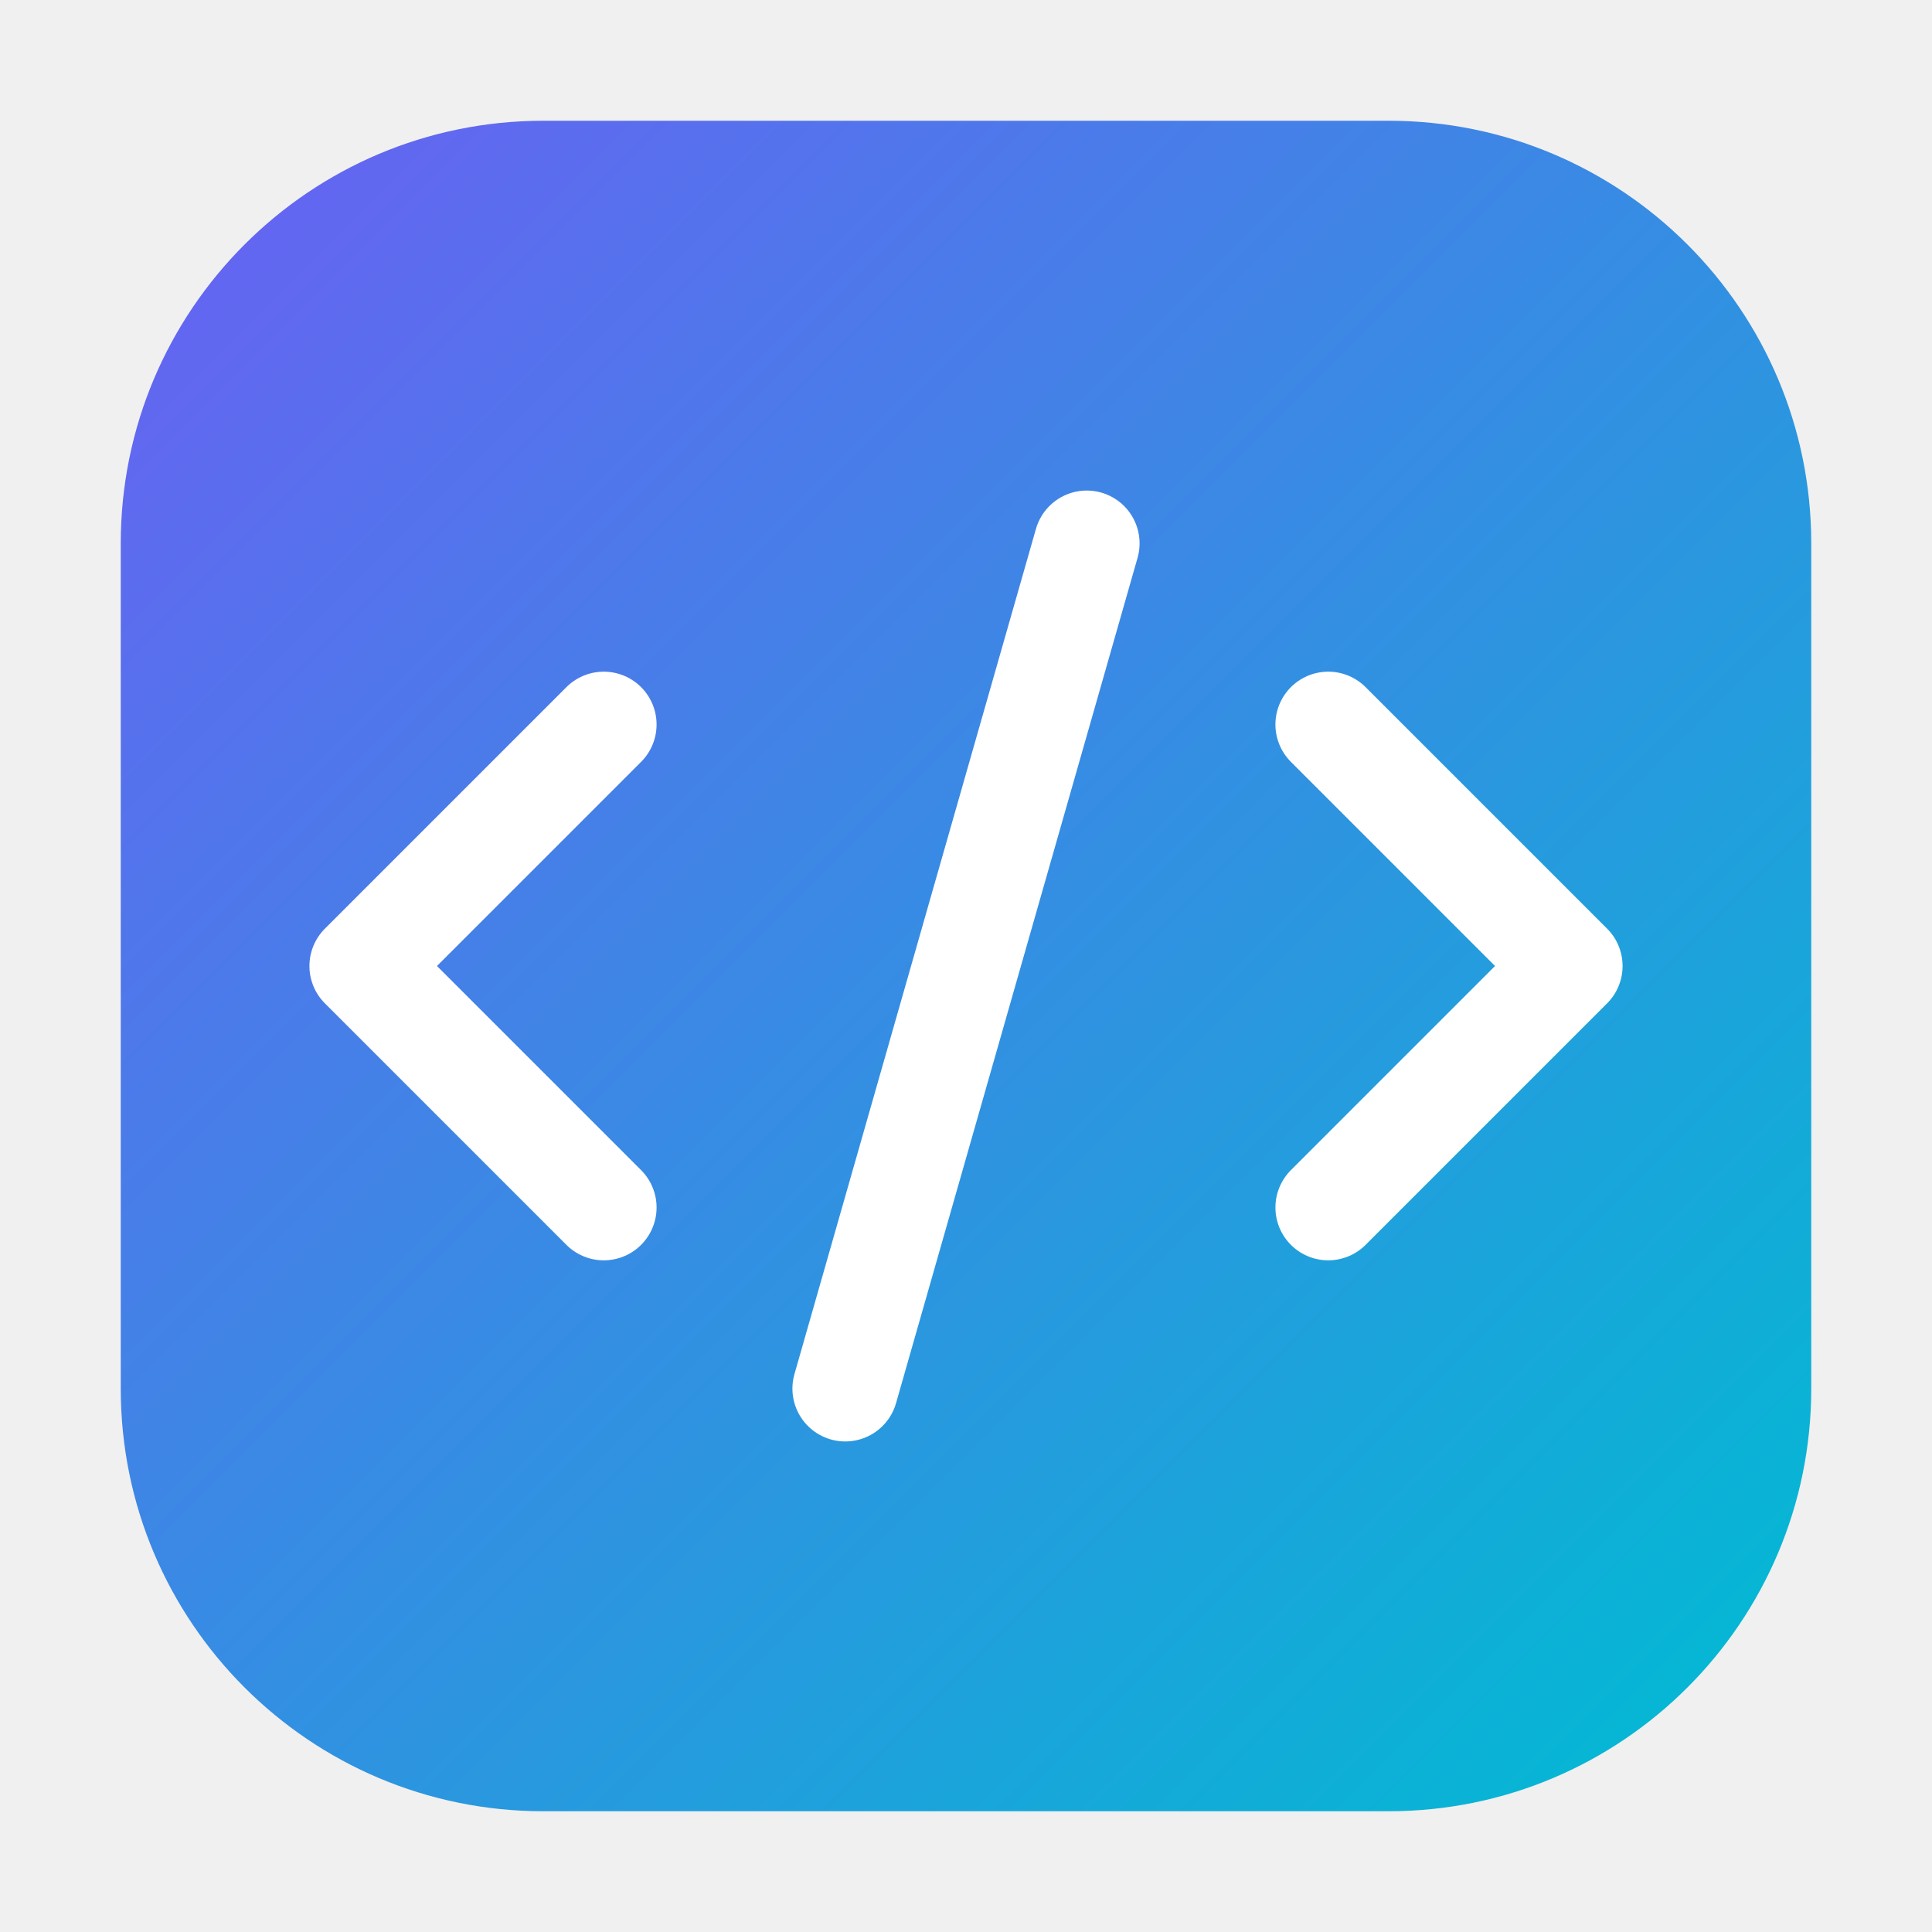
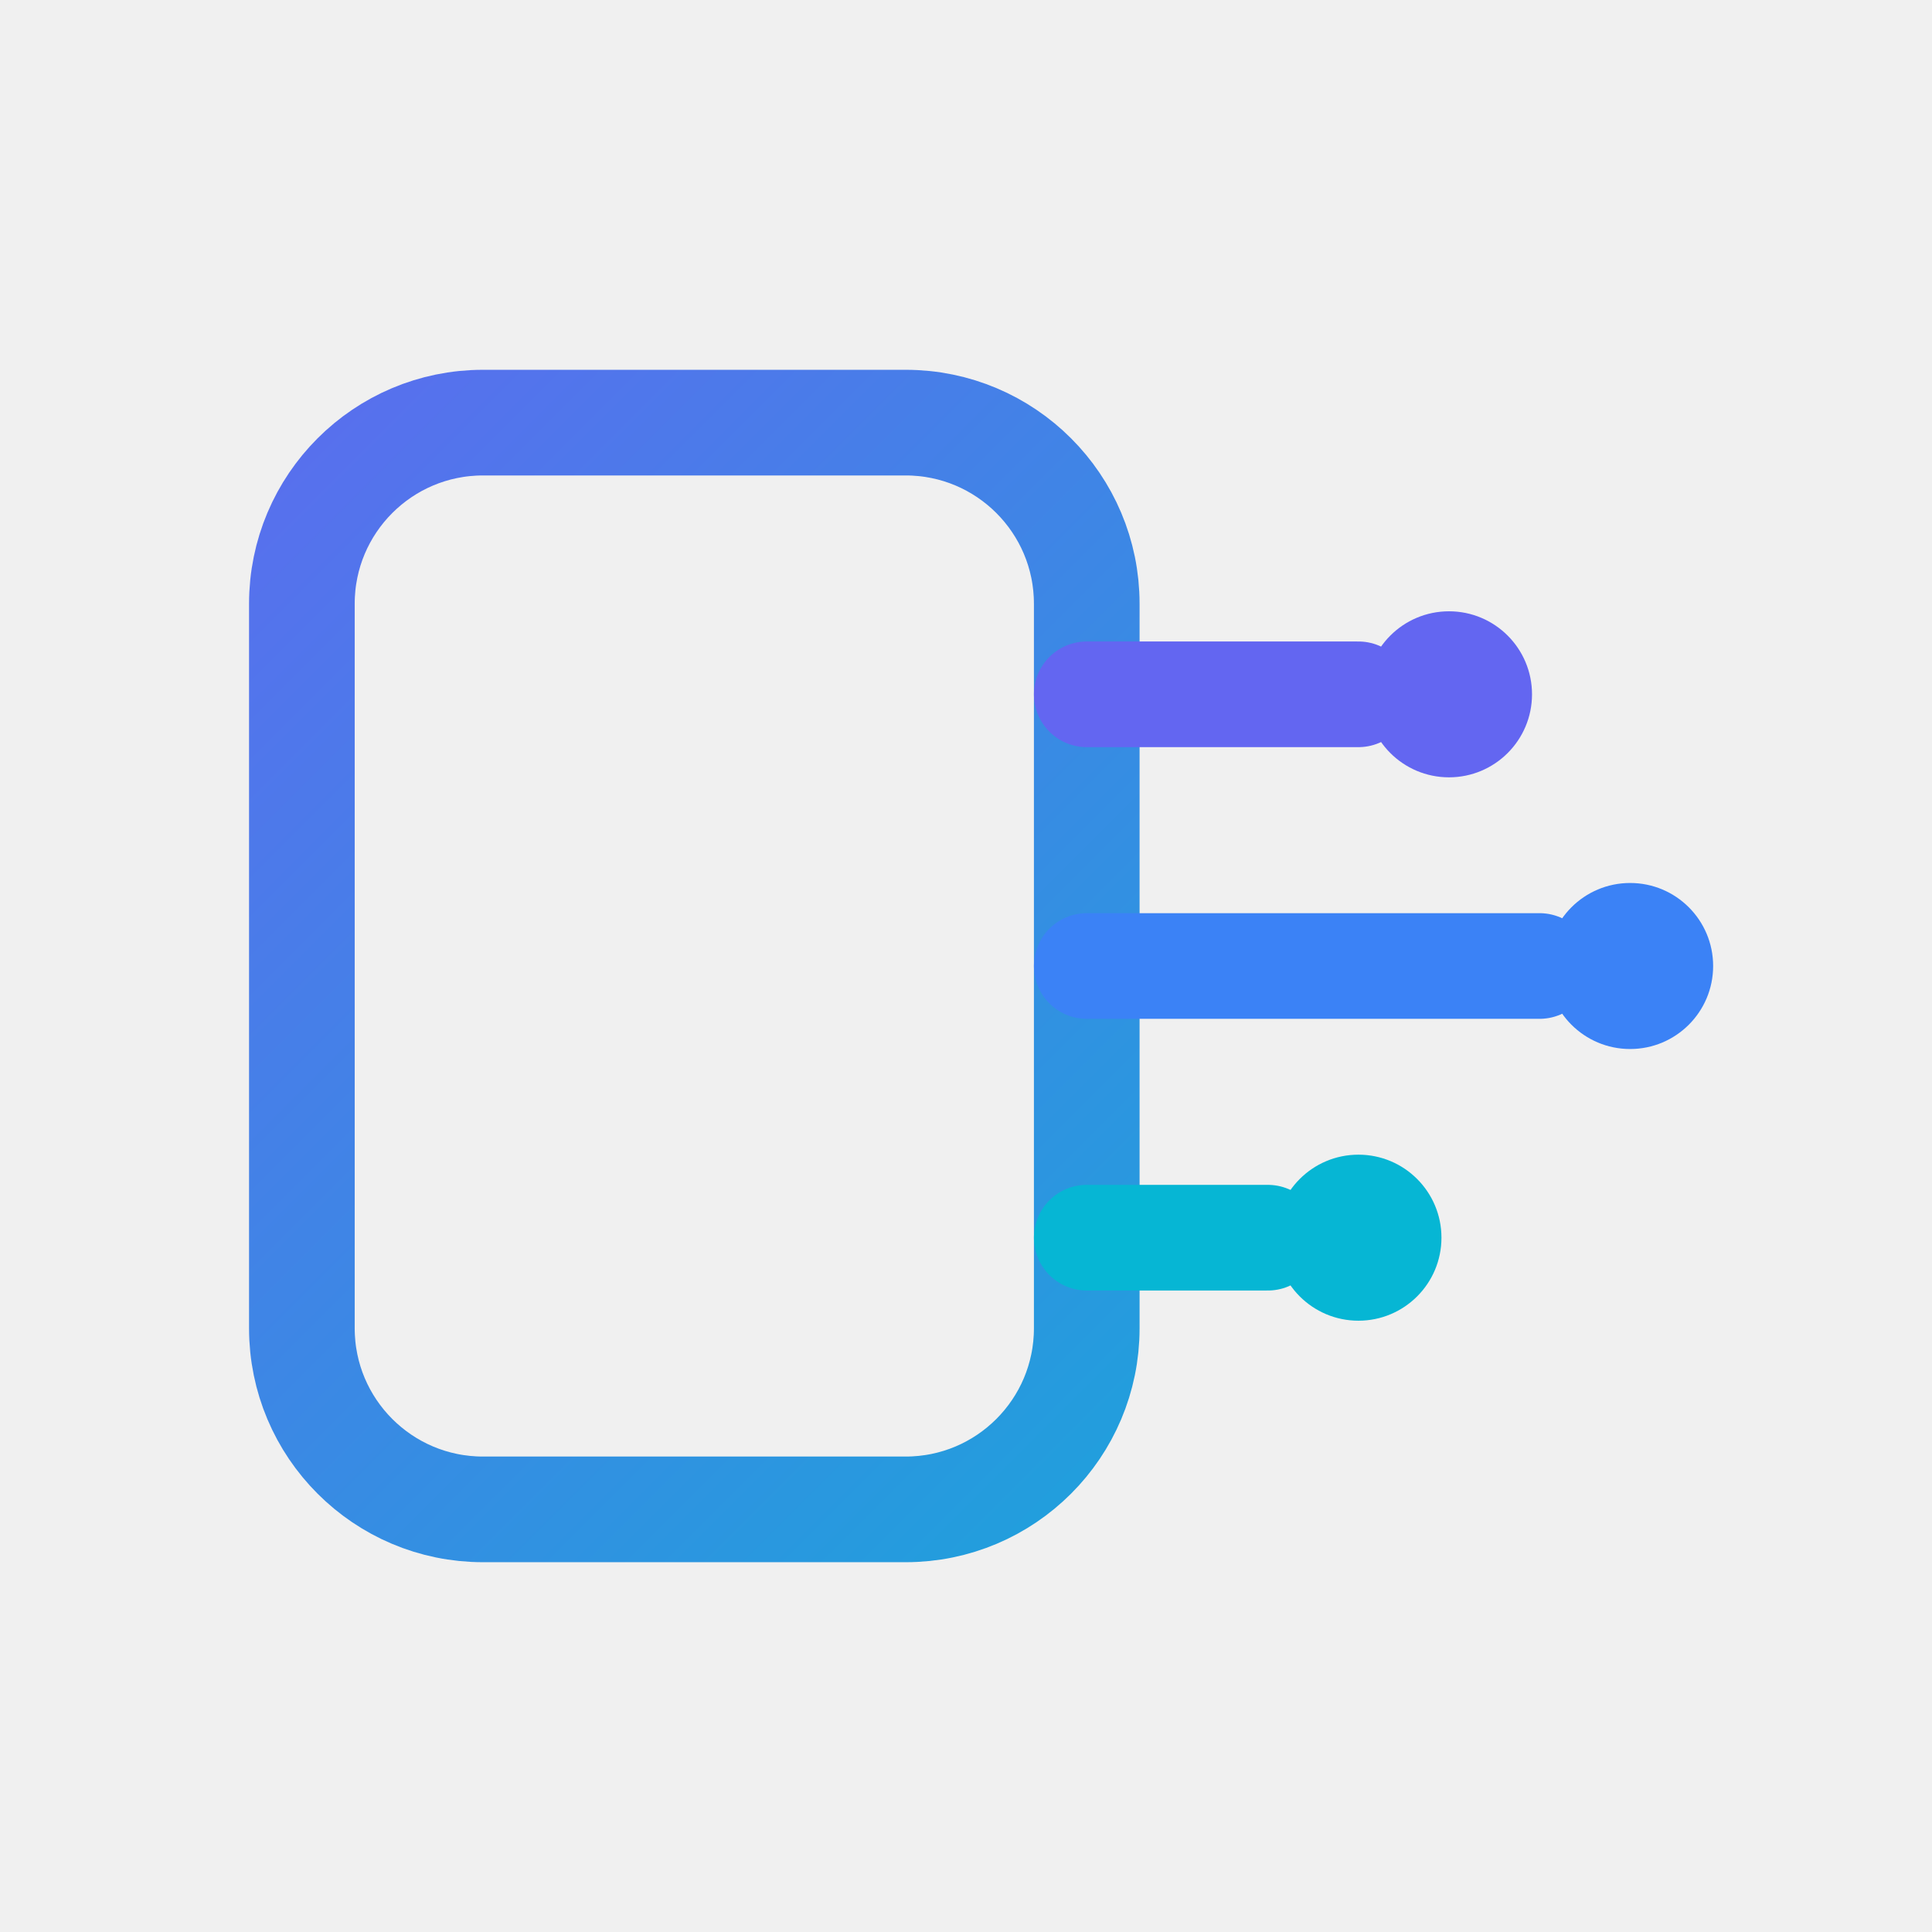
- <svg xmlns="http://www.w3.org/2000/svg" viewBox="0 0 64 64" fill="none" role="img" aria-label="hapic logo">
+ <svg xmlns="http://www.w3.org/2000/svg" width="256" height="256" viewBox="0 0 256 256" fill="none" role="img" aria-labelledby="hc-logo-title">
  <defs>
-     <linearGradient id="hc-grad" x1="8" y1="8" x2="56" y2="56" gradientUnits="userSpaceOnUse">
+     <linearGradient id="hc-logo-g" x1="24" y1="24" x2="232" y2="232" gradientUnits="userSpaceOnUse">
      <stop stop-color="#6366f1" />
      <stop offset="1" stop-color="#06b6d4" />
    </linearGradient>
  </defs>
-   <rect x="4" y="4" width="56" height="56" rx="14" fill="url(#hc-grad)" />
-   <path d="M20 24 L12 32 L20 40" stroke="#ffffff" stroke-width="3.5" stroke-linecap="round" stroke-linejoin="round" fill="none" />
-   <path d="M44 24 L52 32 L44 40" stroke="#ffffff" stroke-width="3.5" stroke-linecap="round" stroke-linejoin="round" fill="none" />
-   <path d="M36 18 L28 46" stroke="#ffffff" stroke-width="3.5" stroke-linecap="round" fill="none" />
+   <g stroke="url(#hc-logo-g)" stroke-width="14" stroke-linecap="round" stroke-linejoin="round" fill="none">
+     <rect x="40" y="56" width="104" height="144" rx="24" />
+     <g>
+       <path d="M144 92h36" stroke="#6366f1" />
+       <circle cx="192" cy="92" r="11" fill="#6366f1" stroke="none" />
+     </g>
+     <g>
+       <path d="M144 128h60" stroke="#3b82f6" />
+       <circle cx="216" cy="128" r="11" fill="#3b82f6" stroke="none" />
+     </g>
+     <g>
+       <path d="M144 164h24" stroke="#06b6d4" />
+       <circle cx="180" cy="164" r="11" fill="#06b6d4" stroke="none" />
+     </g>
+   </g>
</svg>
